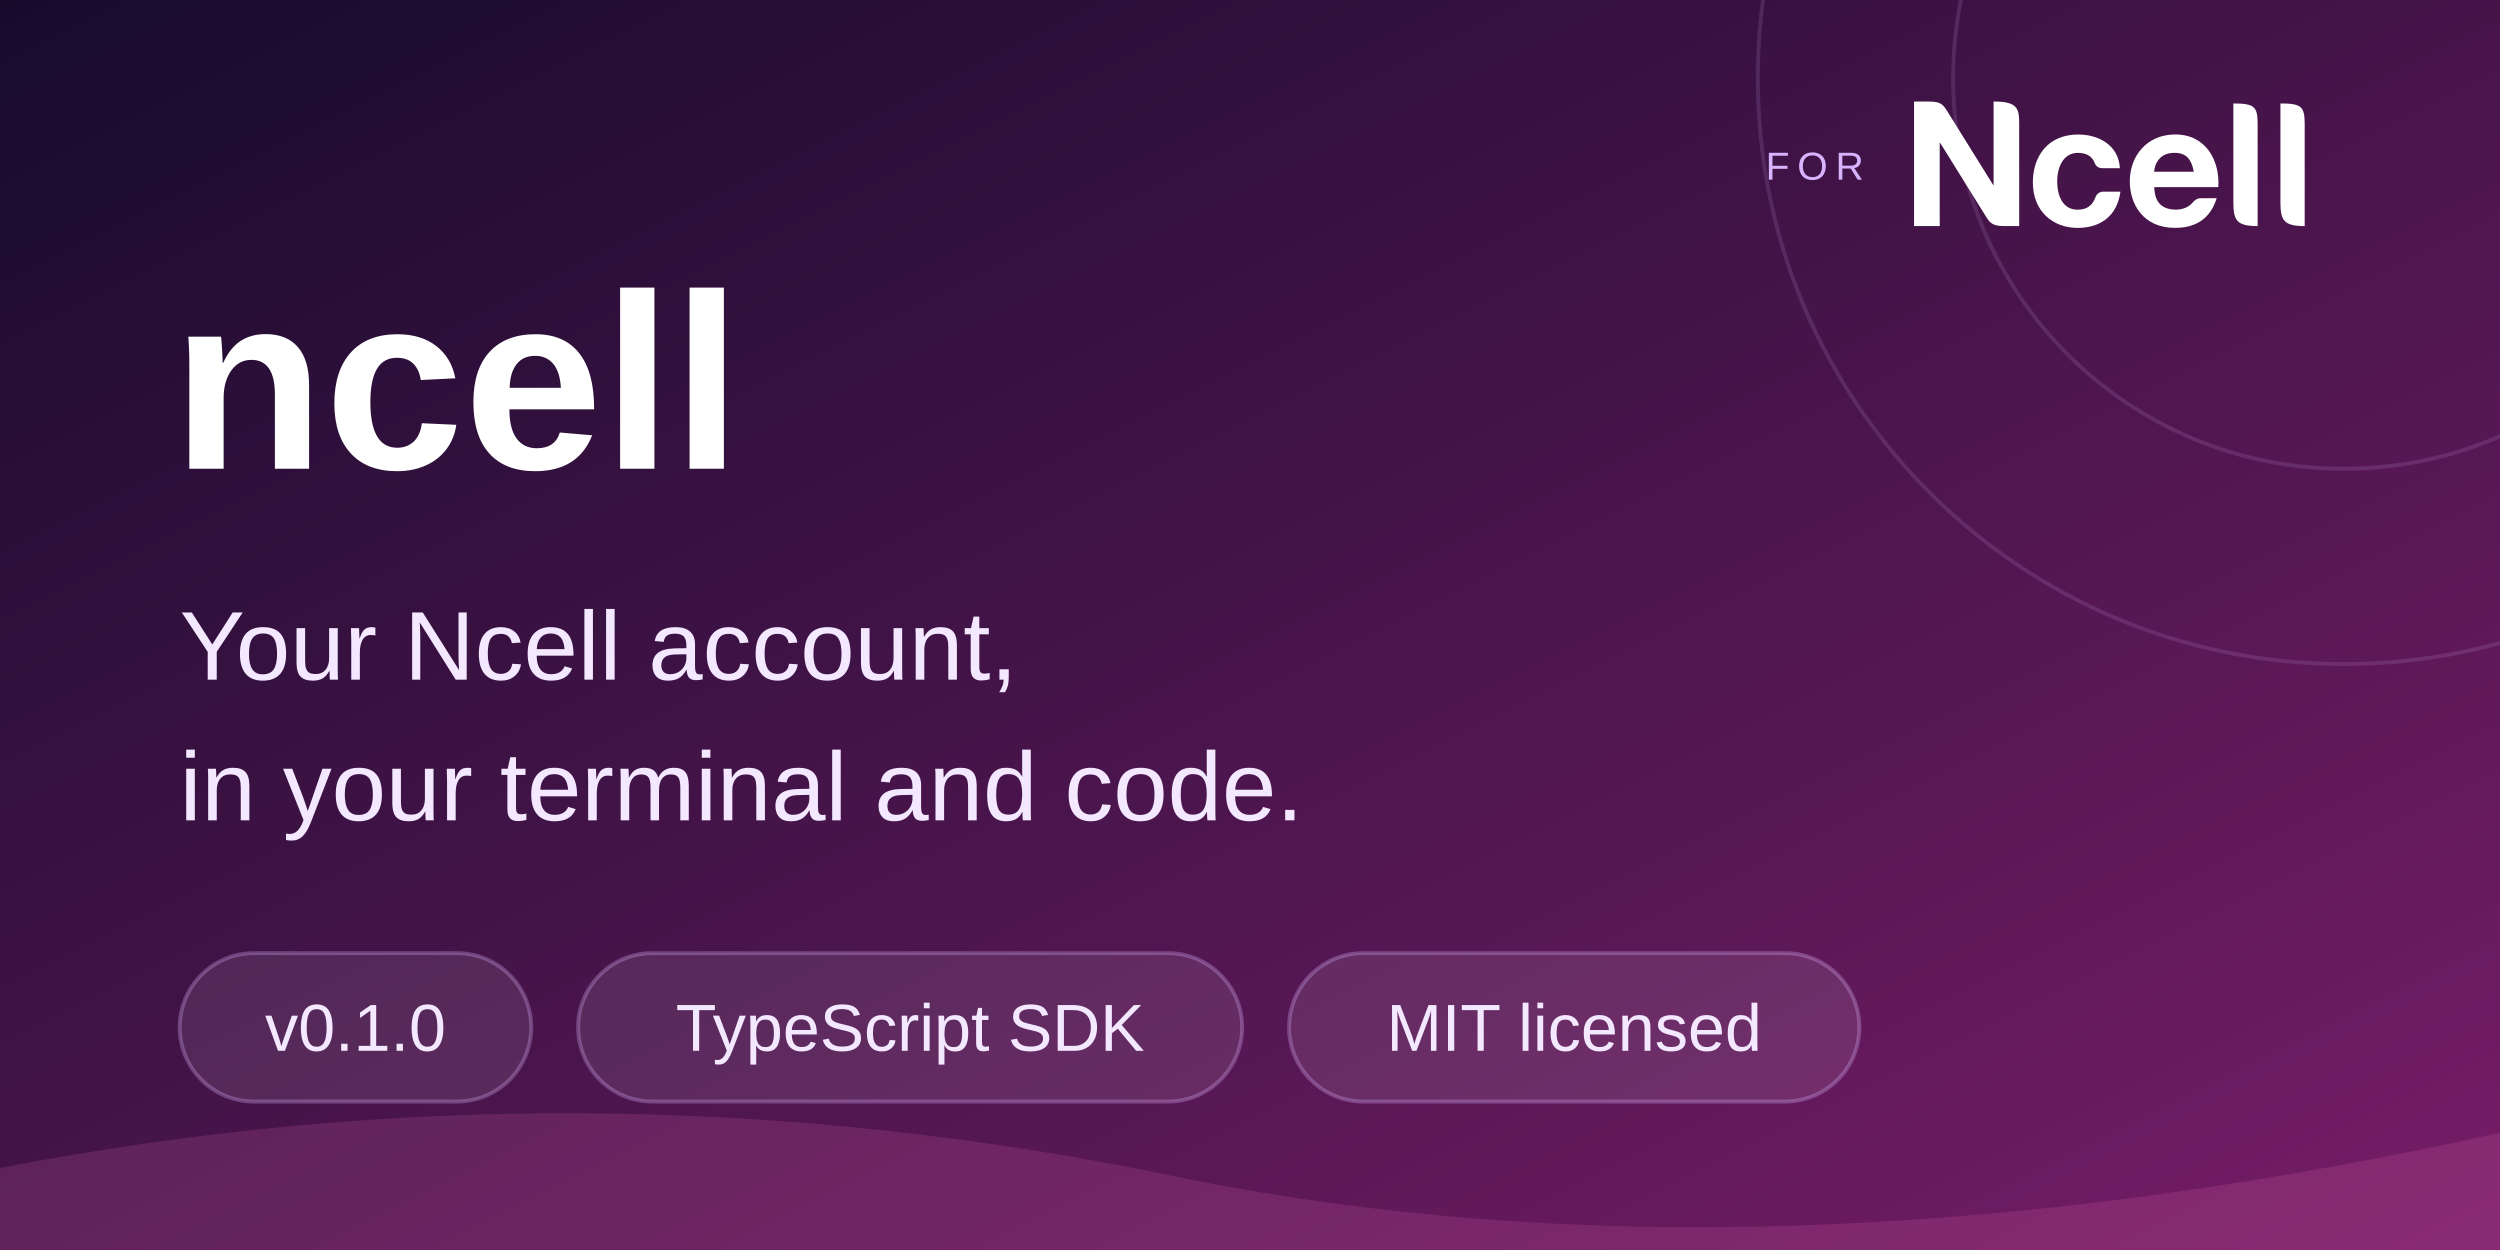
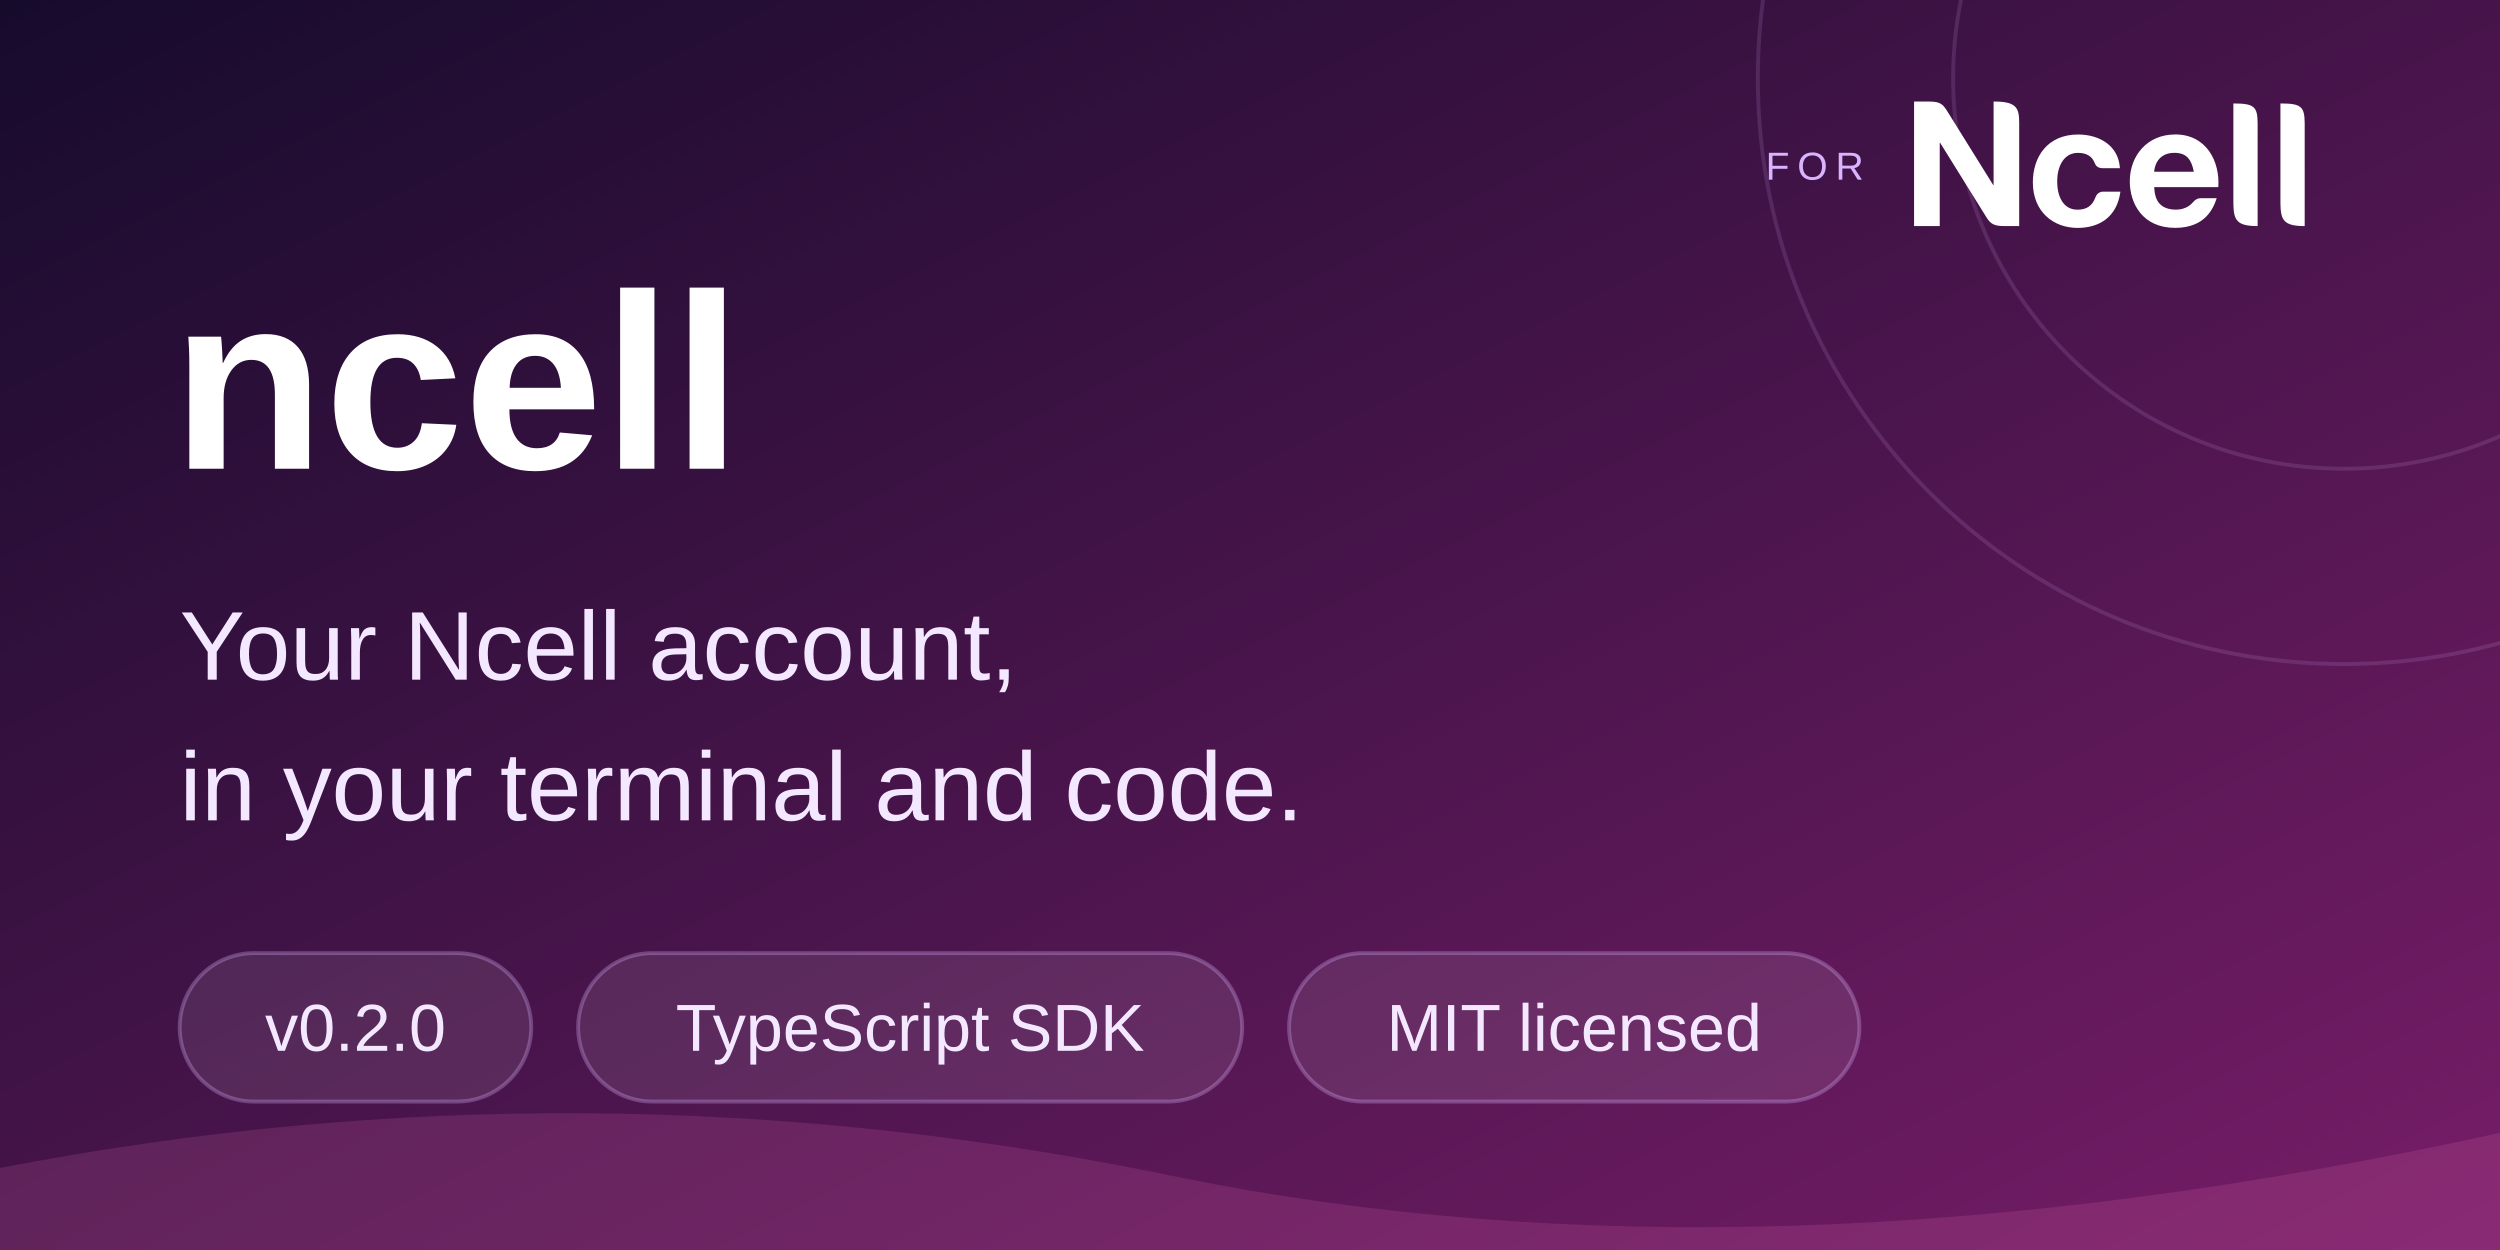
- <svg xmlns="http://www.w3.org/2000/svg" width="640" height="320" viewBox="0 0 640 320" role="img" aria-label="ncell. v0.1.0. TypeScript SDK. MIT licensed.">
+ <svg xmlns="http://www.w3.org/2000/svg" width="640" height="320" viewBox="0 0 640 320" role="img" aria-label="ncell. v0.2.0. TypeScript SDK. MIT licensed.">
  <defs>
    <linearGradient id="bg" x2="1" y2="1">
      <stop stop-color="#160b2c" />
      <stop offset="1" stop-color="#771d68" />
    </linearGradient>
  </defs>
  <rect width="640" height="320" fill="url(#bg)" />
  <g fill="none" stroke="#d8b4fe" opacity=".14">
    <circle cx="600" cy="20" r="100" />
    <circle cx="600" cy="20" r="150" />
  </g>
  <text x="44" y="120" font-family="Segoe UI,Arial,sans-serif" font-size="64" font-weight="700" fill="white">ncell</text>
  <text x="46" y="174" font-family="Segoe UI,Arial,sans-serif" font-size="25" fill="#f3e8ff">Your Ncell account,</text>
  <text x="46" y="210" font-family="Segoe UI,Arial,sans-serif" font-size="25" fill="#f3e8ff">in your terminal and code.</text>
  <g transform="translate(46 244)" font-family="Segoe UI,Arial,sans-serif" font-size="17" text-anchor="middle" fill="#f3e8ff">
    <rect x="0" width="90" height="38" rx="19" fill="#fff" fill-opacity=".09" stroke="#d8b4fe" stroke-opacity=".3" />
-     <text x="45" y="25">v0.1.0</text>
+     <text x="45" y="25">v0.2.0</text>
    <rect x="102" width="170" height="38" rx="19" fill="#fff" fill-opacity=".09" stroke="#d8b4fe" stroke-opacity=".3" />
    <text x="187" y="25">TypeScript SDK</text>
    <rect x="284" width="146" height="38" rx="19" fill="#fff" fill-opacity=".09" stroke="#d8b4fe" stroke-opacity=".3" />
    <text x="357" y="25">MIT licensed</text>
  </g>
  <text x="452" y="46" fill="#d8b4fe" font-family="Segoe UI,Arial,sans-serif" font-size="10" letter-spacing="2">FOR</text>
  <g transform="translate(490 26) scale(0.8832362)">
    <path fill="#fff" d="M75.68,9.54c-8.14,0-13.15,6.18-13.15,13.58,0,6.4,3.67,13.49,13.15,13.49,8.6,0,11.05-5.52,12.04-8.61h-4.49c-1.03,0-1.78.41-2.48,1.28-.3.34-1.8,2.05-4.82,2.05-6.12,0-6.21-4.85-6.32-6.52h18.57c.52-7.45-3.42-15.28-12.49-15.28ZM69.6,20.34c0-.52.41-5.48,5.87-5.48,3.62,0,4.94,2.05,5.62,5.48h-11.49Z" />
    <path fill="#fff" d="M92.55.55v28.96c.06,4.88.95,6.58,7.03,6.58V6.26c-.05-4.81-.98-5.71-7.03-5.71Z" />
    <path fill="#fff" d="M106.19.55v28.96c.06,4.88.95,6.58,7.03,6.58V6.26c-.05-4.81-.98-5.71-7.03-5.71Z" />
    <path fill="#fff" d="M54.79,26.11s-1.61-.06-2.22,1.64c-.88,2.42-2.49,3.59-5.22,3.59-4.25,0-5.87-4.05-5.87-8.21,0-3.95,1.67-8.26,6.03-8.26,2.72,0,4.16,1.22,4.78,2.8.34.86.84,1.64,2.4,1.64h4.97c-.38-6.65-6.09-9.76-12.1-9.76-8.86,0-13.13,6.42-13.13,13.89,0,8.36,5.8,13.18,12.98,13.18,6.28,0,11.41-3.15,12.4-10.5h-5Z" />
    <path fill="#fff" d="M30.48,36.08h-4.49c-2.66,0-3.82-.61-4.91-2.37-1.02-1.63-13.54-21.78-13.54-21.78h-.1v24.16H0V0h4.5C7.91,0,8.51,1.01,9.84,3.15c1.33,2.14,13.11,21.06,13.11,21.06h.1V0h.38c6.54,0,7.04,2.17,7.04,6.28v29.8Z" />
  </g>
  <path d="M0 299Q150 270 300 301T640 290V320H0Z" fill="#f472b6" opacity=".16" />
</svg>
